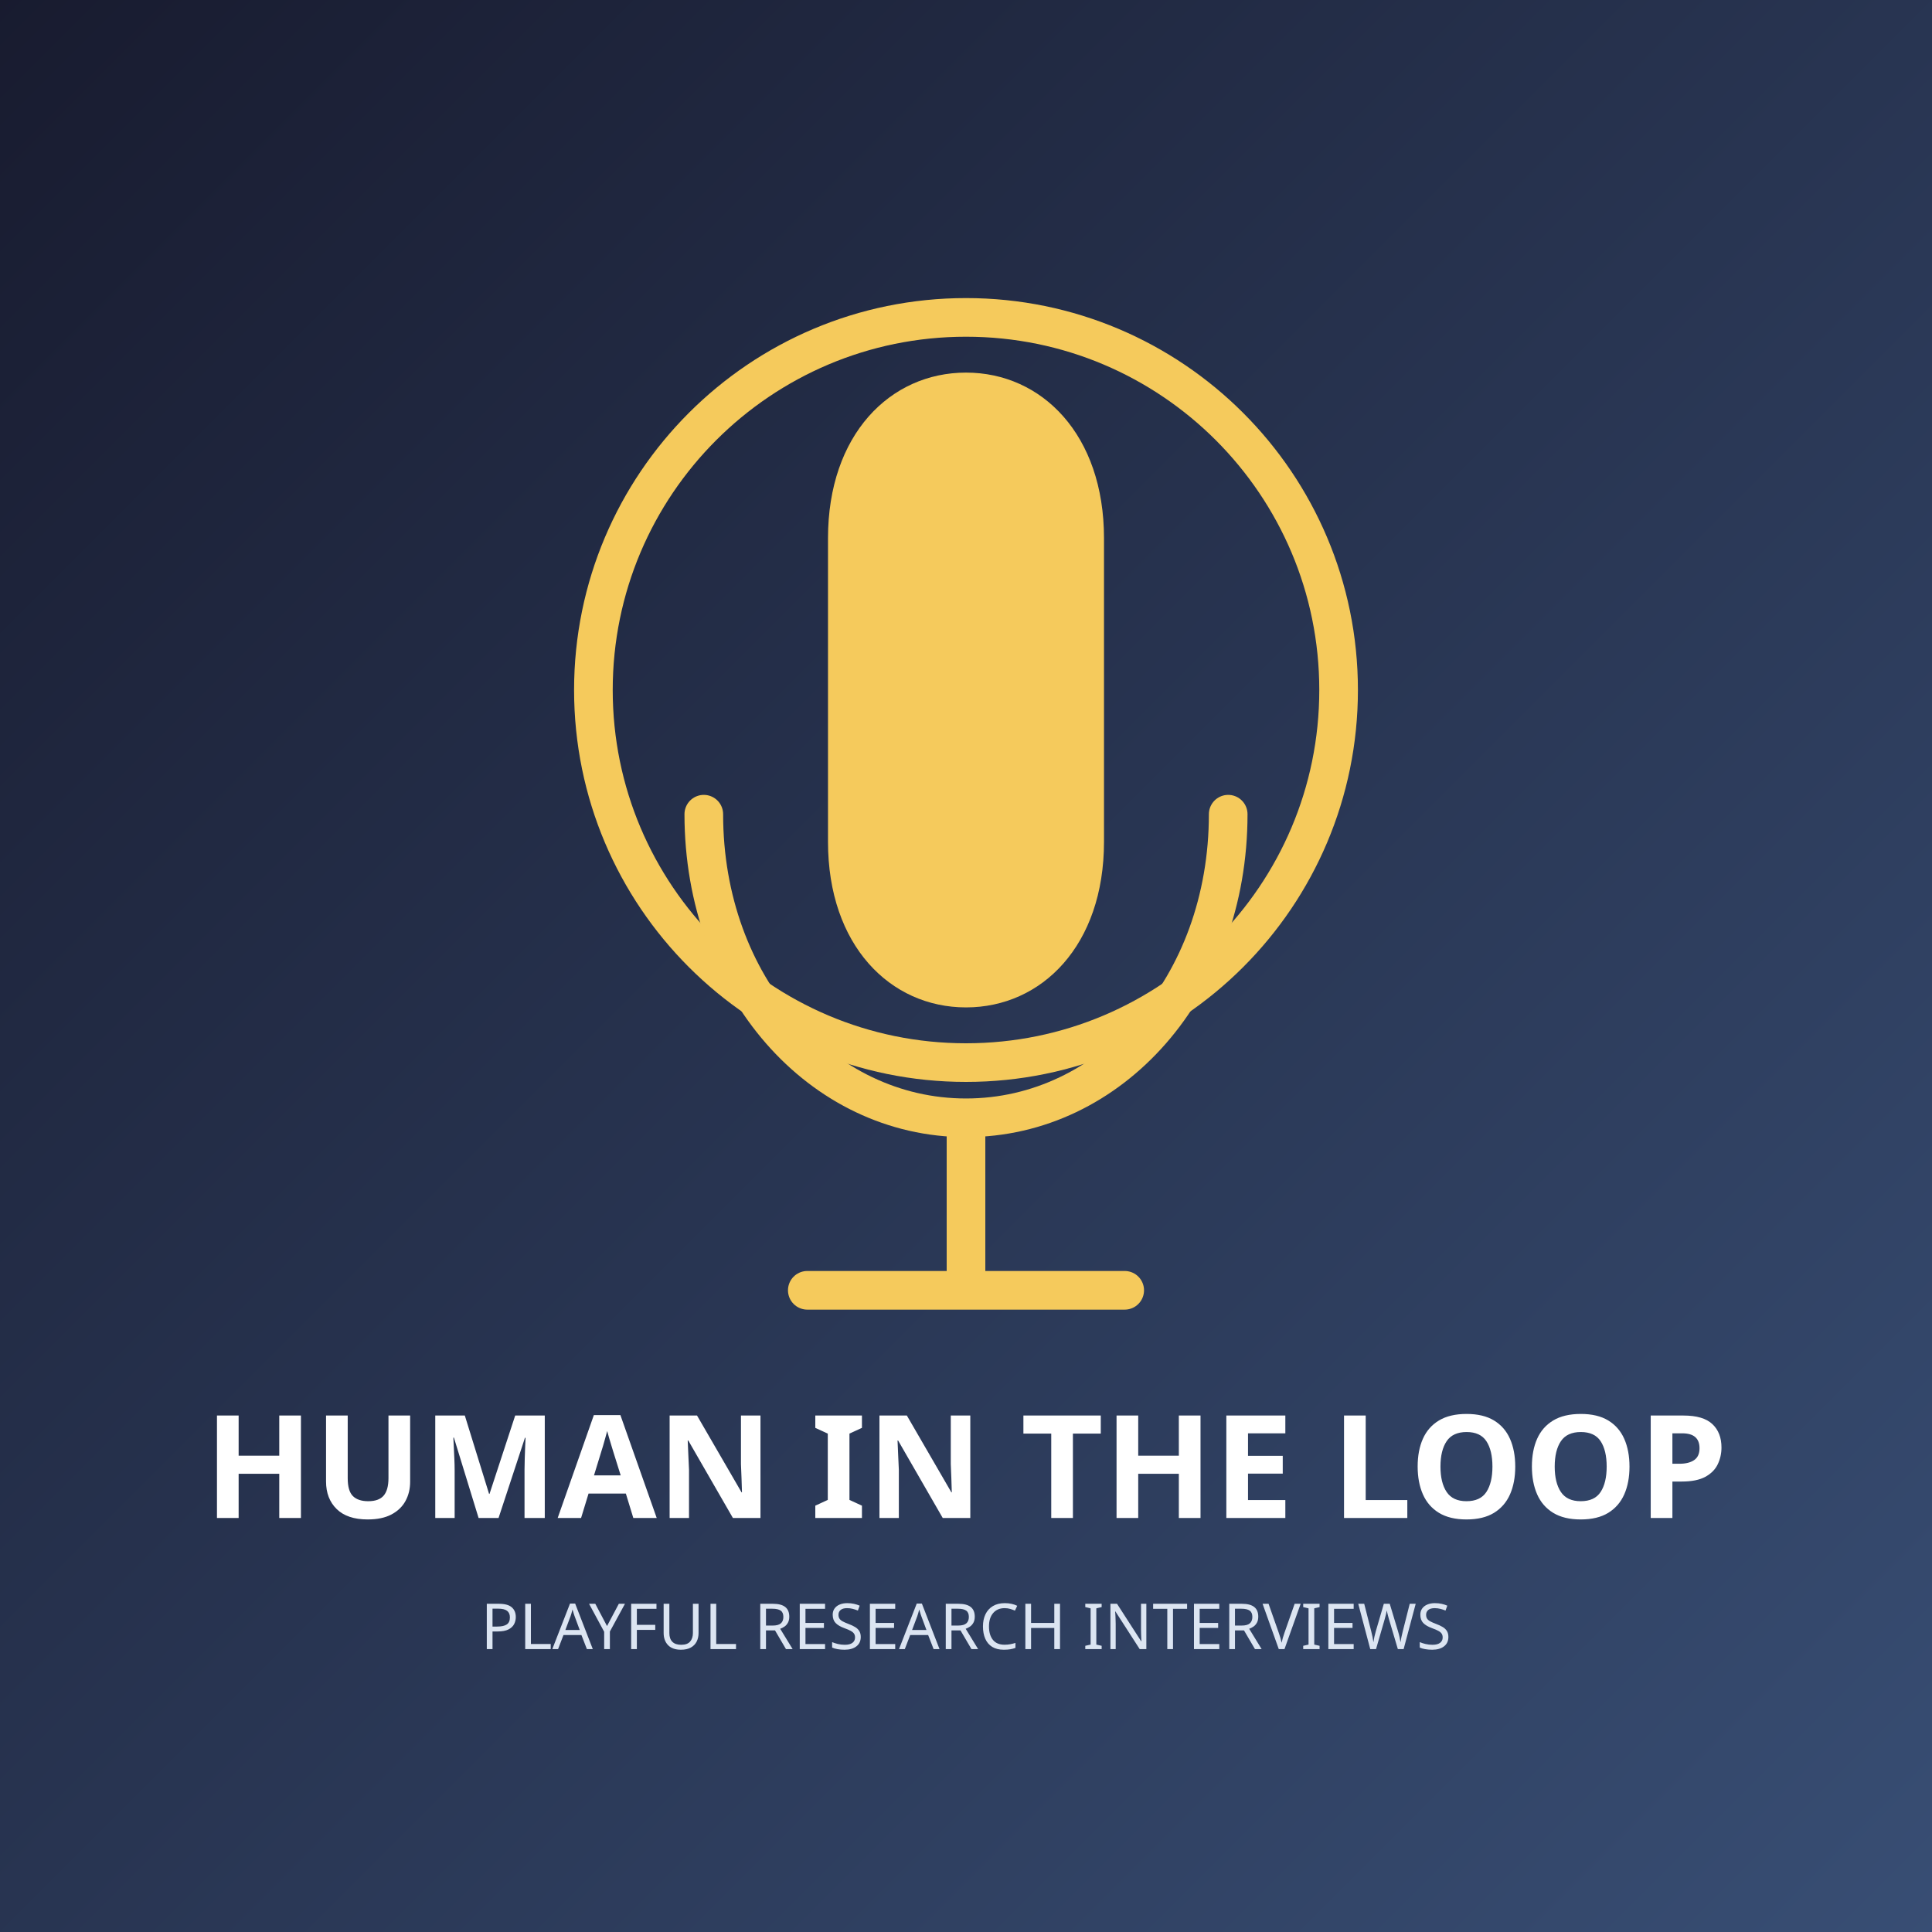
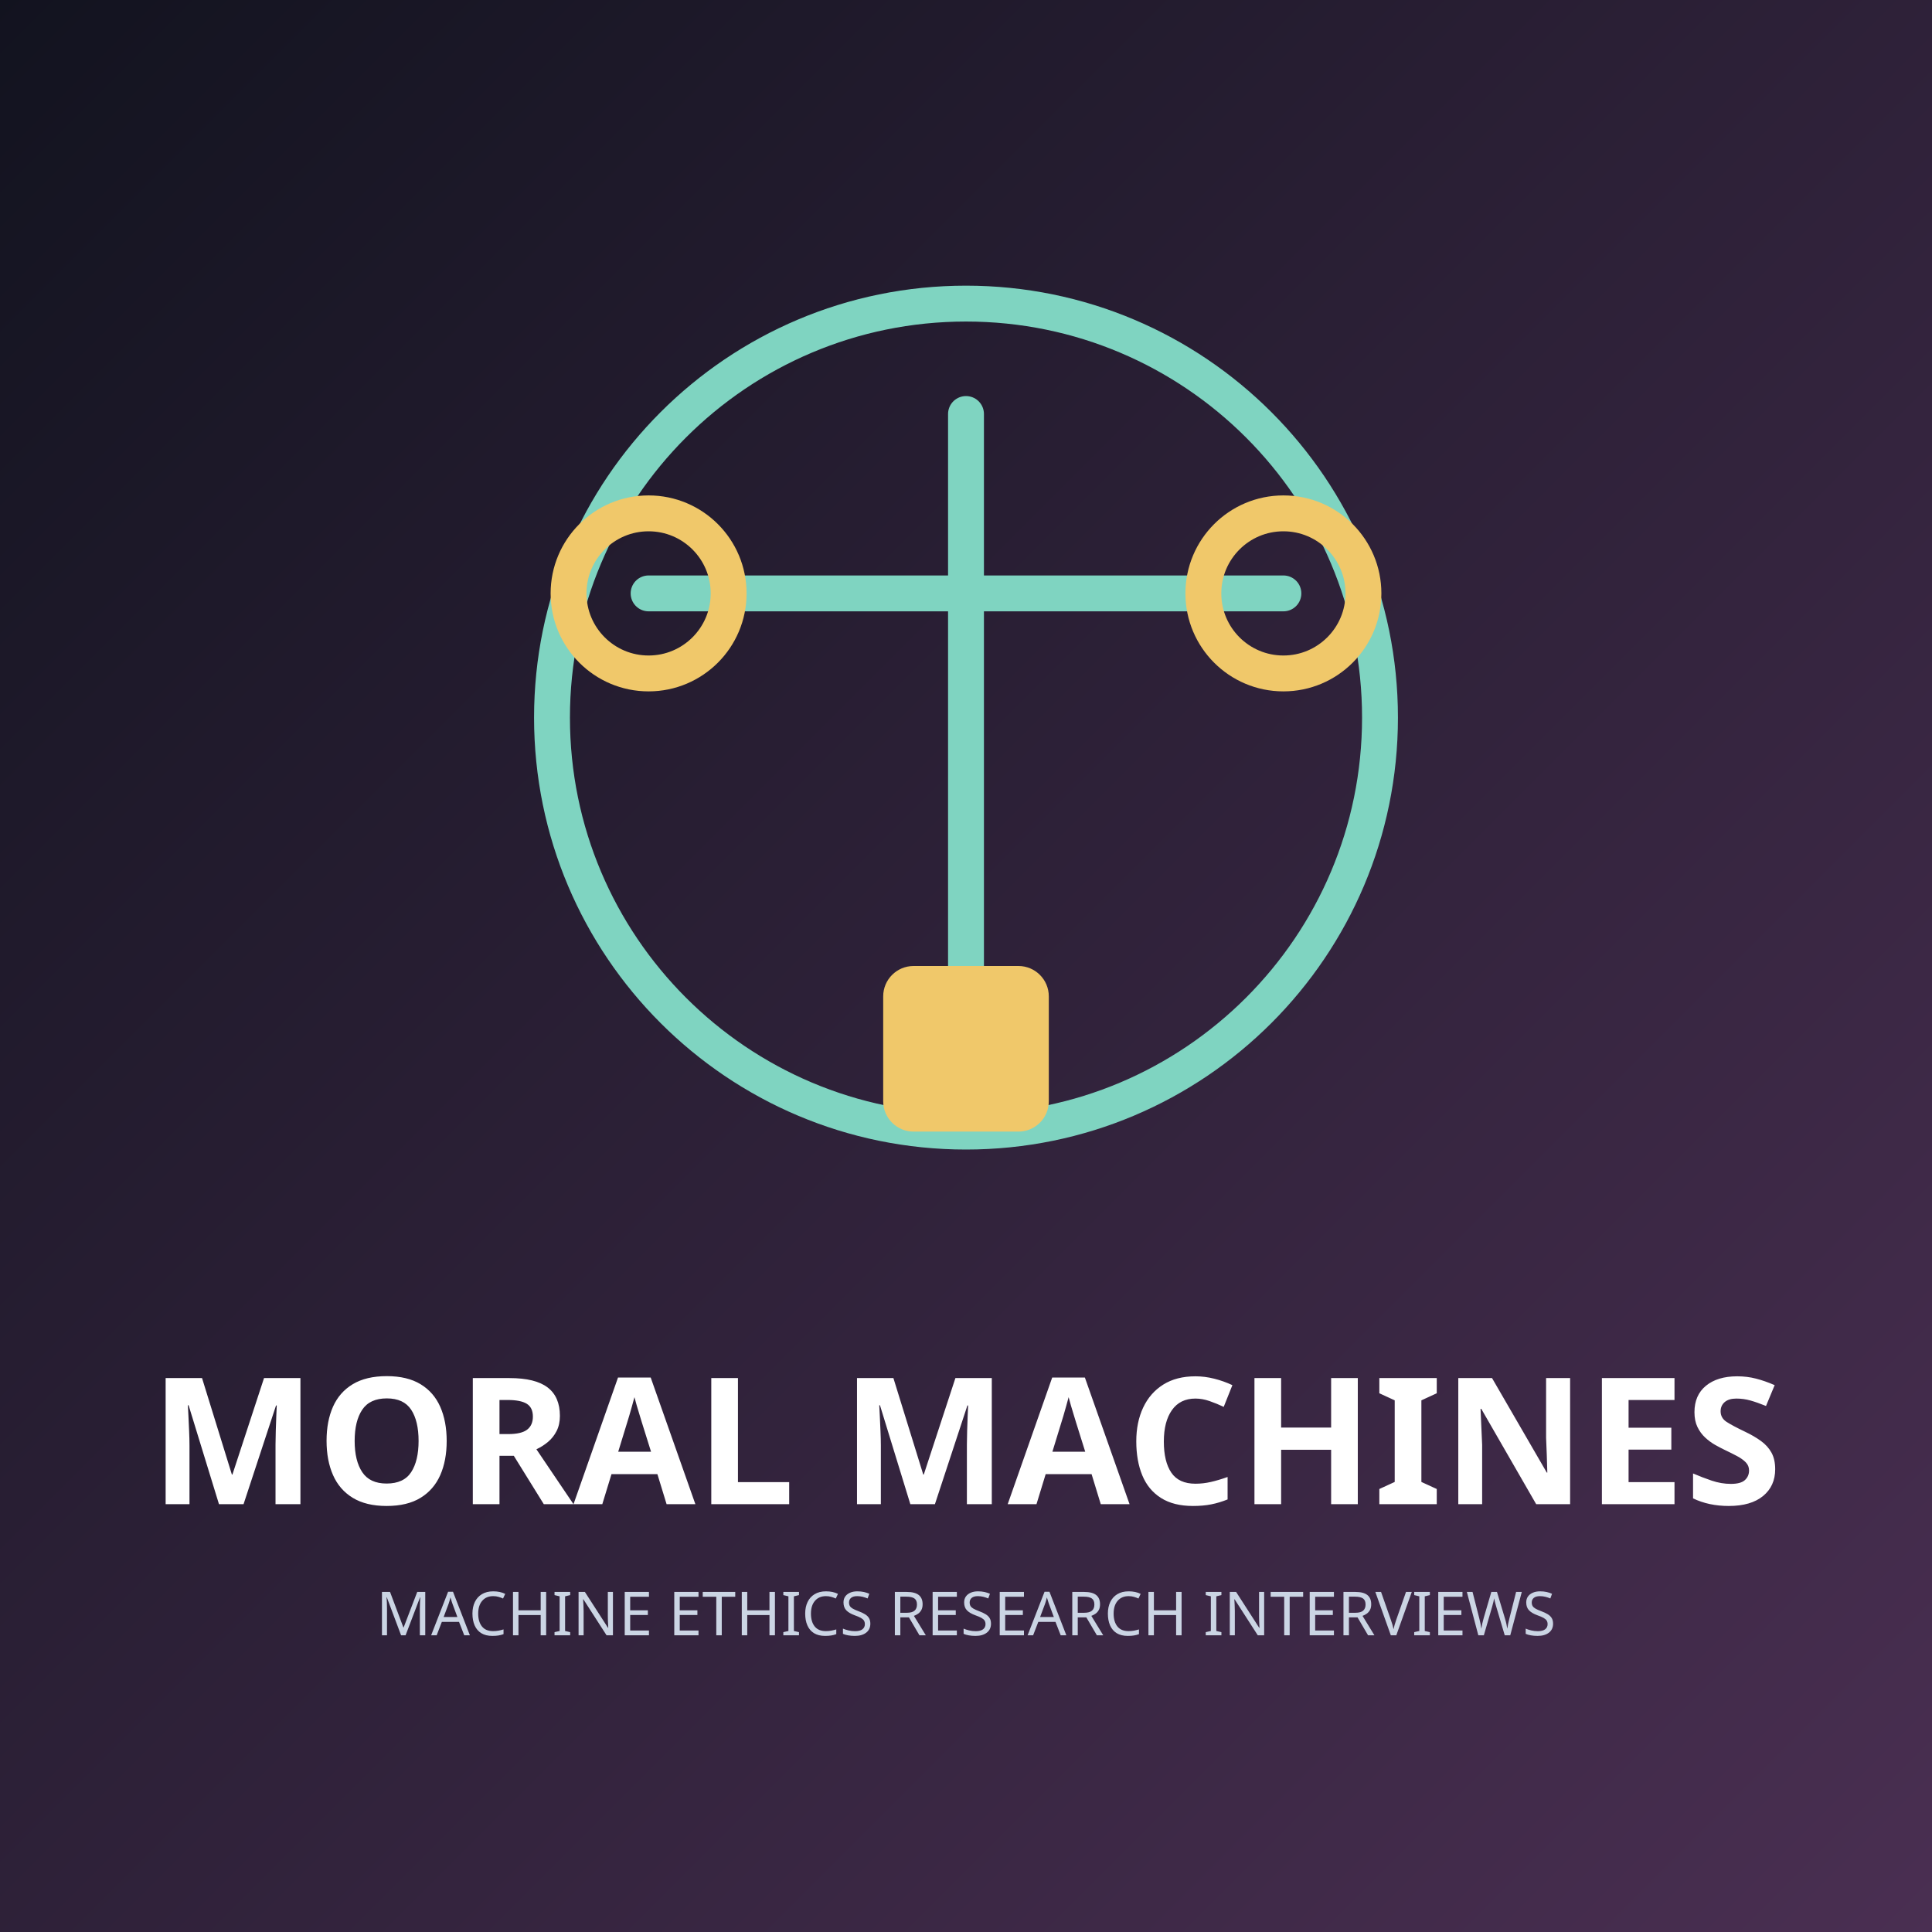
<svg xmlns="http://www.w3.org/2000/svg" width="1400" height="1400" viewBox="0 0 1400 1400">
  <defs>
    <linearGradient id="bg" x1="0" y1="0" x2="1" y2="1">
-       <stop offset="0" stop-color="#181b2f" />
-       <stop offset="1" stop-color="#384e74" />
+       <stop offset="0" stop-color="#12131f" />
+       <stop offset="1" stop-color="#4a2f52" />
    </linearGradient>
  </defs>
  <rect width="1400" height="1400" fill="url(#bg)" />
-   <circle cx="700" cy="500" r="270" fill="none" stroke="#f5ca5c" stroke-width="28" />
-   <path d="M600 390v220c0 75 45 120 100 120s100-45 100-120V390c0-75-45-120-100-120s-100 45-100 120z" fill="#f5ca5c" />
-   <path d="M510 590c0 125 85 220 190 220s190-95 190-220M700 810v125M585 935h230" fill="none" stroke="#f5ca5c" stroke-width="28" stroke-linecap="round" />
-   <text x="700" y="1100" text-anchor="middle" fill="#fff" font-family="sans-serif" font-size="104" font-weight="700">HUMAN IN THE LOOP</text>
-   <text x="700" y="1195" text-anchor="middle" fill="#dce5f2" font-family="sans-serif" font-size="46">PLAYFUL RESEARCH INTERVIEWS</text>
+   <circle cx="700" cy="520" r="300" fill="none" stroke="#7fd4c1" stroke-width="26" />
+   <path d="M700 300 L700 740" stroke="#7fd4c1" stroke-width="26" stroke-linecap="round" />
+   <path d="M470 430 L930 430" stroke="#7fd4c1" stroke-width="26" stroke-linecap="round" />
+   <circle cx="470" cy="430" r="58" fill="none" stroke="#f0c86a" stroke-width="26" />
+   <circle cx="930" cy="430" r="58" fill="none" stroke="#f0c86a" stroke-width="26" />
+   <rect x="640" y="700" width="120" height="120" rx="22" fill="#f0c86a" />
+   <text x="700" y="1090" text-anchor="middle" fill="#ffffff" font-family="sans-serif" font-size="128" font-weight="700">MORAL MACHINES</text>
+   <text x="700" y="1185" text-anchor="middle" fill="#cbd5e4" font-family="sans-serif" font-size="44">MACHINE ETHICS RESEARCH INTERVIEWS</text>
</svg>
